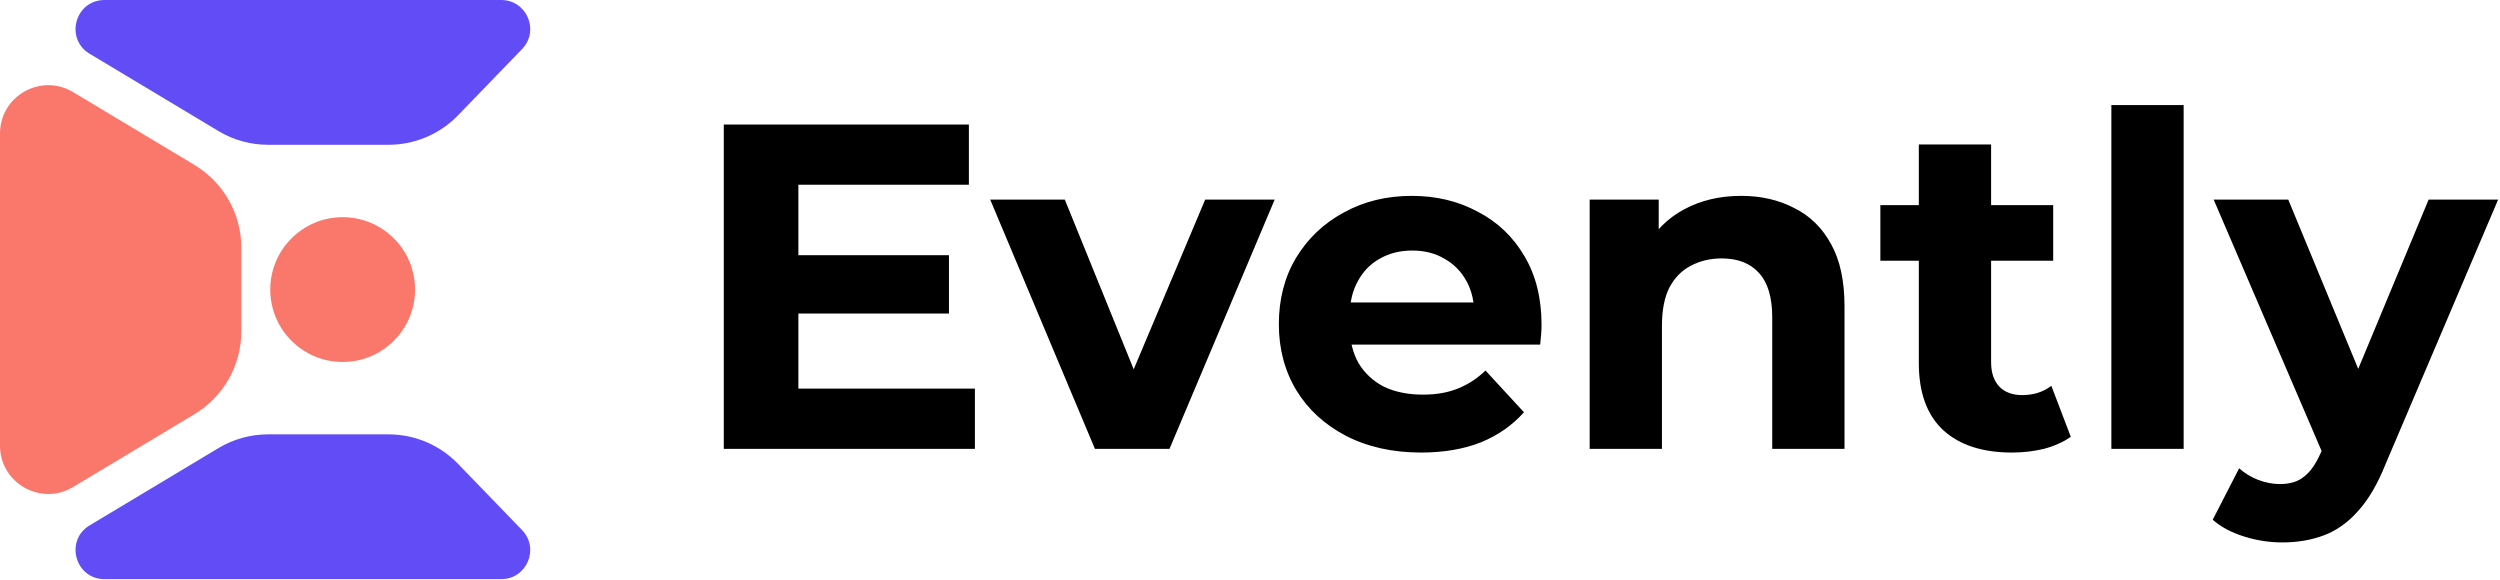
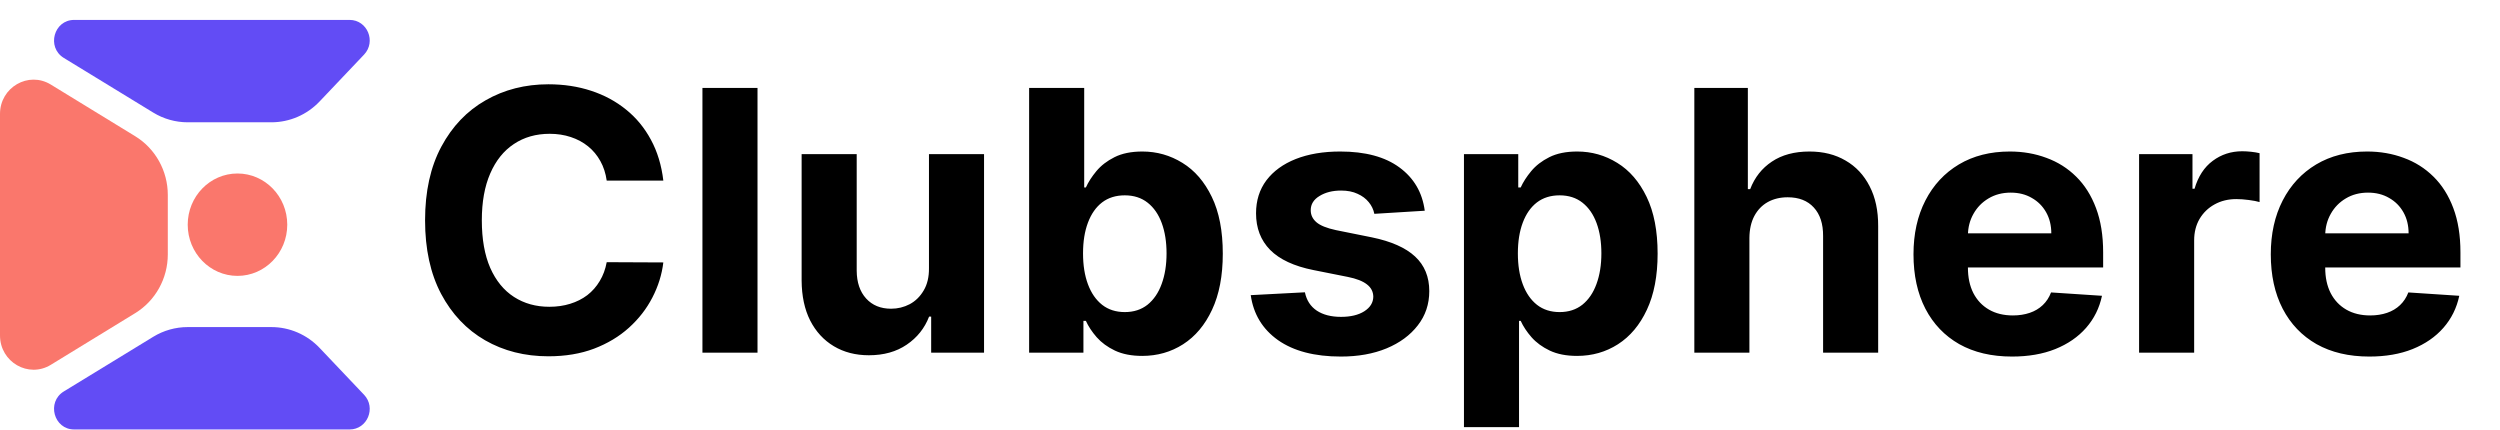
- <svg xmlns="http://www.w3.org/2000/svg" width="518" height="120" viewBox="0 0 518 120" fill="none">
-   <path d="M-3.08811e-06 27.662C-1.72904e-06 19.889 8.48 15.088 15.145 19.087L40.29 34.174C46.314 37.788 50 44.299 50 51.324L50 68.676C50 75.701 46.314 82.212 40.29 85.826L15.145 100.913C8.48 104.912 -1.57555e-05 100.111 -1.43965e-05 92.338L-3.08811e-06 27.662Z" fill="#FA776C" />
-   <path d="M103.855 -3.00576e-06C109.151 -1.88027e-06 111.85 6.362 108.169 10.17L94.896 23.9C91.128 27.799 85.938 30 80.516 30L55.54 30C51.915 30 48.358 29.015 45.25 27.15L18.575 11.145C13.357 8.014 15.577 -2.17645e-05 21.662 -2.04714e-05L103.855 -3.00576e-06Z" fill="#624CF5" />
-   <path d="M103.855 120C109.151 120 111.85 113.638 108.169 109.83L94.896 96.1C91.128 92.201 85.938 90 80.516 90L55.54 90C51.915 90 48.358 90.985 45.25 92.85L18.575 108.855C13.357 111.986 15.577 120 21.662 120L103.855 120Z" fill="#624CF5" />
-   <rect x="56" y="45" width="30" height="30" rx="15" fill="#FA776C" />
-   <path d="M164.272 52.872H196.624V64.968H164.272V52.872ZM165.424 80.52H202V93H149.968V25.8H200.752V38.28H165.424V80.52ZM226.866 93L205.169 41.352H220.626L238.674 85.8H230.994L249.714 41.352H264.114L242.322 93H226.866ZM294.45 93.768C288.562 93.768 283.378 92.616 278.898 90.312C274.482 88.008 271.058 84.872 268.626 80.904C266.194 76.872 264.978 72.296 264.978 67.176C264.978 61.992 266.162 57.416 268.53 53.448C270.962 49.416 274.258 46.28 278.418 44.04C282.578 41.736 287.282 40.584 292.53 40.584C297.586 40.584 302.13 41.672 306.162 43.848C310.258 45.96 313.49 49.032 315.858 53.064C318.226 57.032 319.41 61.8 319.41 67.368C319.41 67.944 319.378 68.616 319.314 69.384C319.25 70.088 319.186 70.76 319.122 71.4H277.17V62.664H311.25L305.49 65.256C305.49 62.568 304.946 60.232 303.858 58.248C302.77 56.264 301.266 54.728 299.346 53.64C297.426 52.488 295.186 51.912 292.626 51.912C290.066 51.912 287.794 52.488 285.81 53.64C283.89 54.728 282.386 56.296 281.298 58.344C280.21 60.328 279.666 62.696 279.666 65.448V67.752C279.666 70.568 280.274 73.064 281.49 75.24C282.77 77.352 284.53 78.984 286.77 80.136C289.074 81.224 291.762 81.768 294.834 81.768C297.586 81.768 299.986 81.352 302.034 80.52C304.146 79.688 306.066 78.44 307.794 76.776L315.762 85.416C313.394 88.104 310.418 90.184 306.834 91.656C303.25 93.064 299.122 93.768 294.45 93.768ZM360.773 40.584C364.869 40.584 368.517 41.416 371.717 43.08C374.981 44.68 377.541 47.176 379.397 50.568C381.253 53.896 382.181 58.184 382.181 63.432V93H367.205V65.736C367.205 61.576 366.277 58.504 364.421 56.52C362.629 54.536 360.069 53.544 356.741 53.544C354.373 53.544 352.229 54.056 350.309 55.08C348.453 56.04 346.981 57.544 345.893 59.592C344.869 61.64 344.357 64.264 344.357 67.464V93H329.381V41.352H343.685V55.656L340.997 51.336C342.853 47.88 345.509 45.224 348.965 43.368C352.421 41.512 356.357 40.584 360.773 40.584ZM416.876 93.768C410.796 93.768 406.06 92.232 402.668 89.16C399.276 86.024 397.58 81.384 397.58 75.24V29.928H412.556V75.048C412.556 77.224 413.132 78.92 414.284 80.136C415.436 81.288 417.004 81.864 418.988 81.864C421.356 81.864 423.372 81.224 425.036 79.944L429.068 90.504C427.532 91.592 425.676 92.424 423.5 93C421.388 93.512 419.18 93.768 416.876 93.768ZM389.612 54.024V42.504H425.42V54.024H389.612ZM437.475 93V21.768H452.451V93H437.475ZM472.878 112.392C470.19 112.392 467.534 111.976 464.91 111.144C462.286 110.312 460.142 109.16 458.477 107.688L463.95 97.032C465.102 98.056 466.414 98.856 467.886 99.432C469.422 100.008 470.926 100.296 472.398 100.296C474.51 100.296 476.174 99.784 477.39 98.76C478.67 97.8 479.822 96.168 480.846 93.864L483.534 87.528L484.686 85.896L503.214 41.352H517.614L494.286 96.168C492.622 100.328 490.702 103.592 488.526 105.96C486.414 108.328 484.046 109.992 481.422 110.952C478.862 111.912 476.014 112.392 472.878 112.392ZM481.71 95.016L458.669 41.352H474.126L491.982 84.552L481.71 95.016Z" fill="black" />
+ <svg xmlns="http://www.w3.org/2000/svg" width="879" height="151" viewBox="0 0 879 151" fill="none">
+   <path d="M1.33439e-05 40.06C1.49476e-05 30.7 10.006 24.919 17.871 29.735L47.542 47.902C54.651 52.254 59 60.093 59 68.553V89.448C59 97.907 54.651 105.746 47.542 110.099L17.871 128.265C10.006 133.081 -1.60362e-06 127.3 0 117.94L1.33439e-05 40.06Z" fill="#FA776C" />
+   <path d="M122.917 7C129.157 7 132.336 14.634 128 19.204L112.362 35.681C107.923 40.358 101.809 43 95.421 43H65.994C61.724 43 57.533 41.818 53.871 39.58L22.444 20.374C16.297 16.617 18.912 7 26.081 7L122.917 7Z" fill="#624CF5" />
+   <path d="M122.917 151C129.157 151 132.336 143.366 128 138.796L112.362 122.319C107.923 117.642 101.809 115 95.421 115H65.994C61.724 115 57.533 116.182 53.871 118.42L22.444 137.626C16.297 141.383 18.912 151 26.081 151H122.917Z" fill="#624CF5" />
+   <path d="M101 79C101 69.059 93.165 61 83.5 61C73.835 61 66 69.059 66 79C66 88.941 73.835 97 83.5 97C93.165 97 101 88.941 101 79Z" fill="#FA776C" />
+   <path d="M233.227 63.5H213.318C212.955 60.924 212.212 58.636 211.091 56.636C209.97 54.606 208.53 52.879 206.773 51.455C205.015 50.03 202.985 48.939 200.682 48.182C198.409 47.424 195.939 47.045 193.273 47.045C188.455 47.045 184.258 48.242 180.682 50.636C177.106 53 174.333 56.455 172.364 61C170.394 65.515 169.409 71 169.409 77.454C169.409 84.091 170.394 89.667 172.364 94.182C174.364 98.697 177.152 102.106 180.727 104.409C184.303 106.712 188.439 107.864 193.136 107.864C195.773 107.864 198.212 107.515 200.455 106.818C202.727 106.121 204.742 105.106 206.5 103.773C208.258 102.409 209.712 100.758 210.864 98.818C212.045 96.879 212.864 94.667 213.318 92.182L233.227 92.273C232.712 96.546 231.424 100.667 229.364 104.636C227.333 108.576 224.591 112.106 221.136 115.227C217.712 118.318 213.621 120.773 208.864 122.591C204.136 124.379 198.788 125.273 192.818 125.273C184.515 125.273 177.091 123.394 170.545 119.636C164.03 115.879 158.879 110.439 155.091 103.318C151.333 96.197 149.455 87.576 149.455 77.454C149.455 67.303 151.364 58.667 155.182 51.545C159 44.424 164.182 39 170.727 35.273C177.273 31.515 184.636 29.636 192.818 29.636C198.212 29.636 203.212 30.394 207.818 31.909C212.455 33.424 216.561 35.636 220.136 38.545C223.712 41.424 226.621 44.955 228.864 49.136C231.136 53.318 232.591 58.106 233.227 63.5ZM266.341 30.909V124H246.977V30.909H266.341ZM326.625 94.273V54.182H345.989V124H327.398V111.318H326.67C325.095 115.409 322.473 118.697 318.807 121.182C315.17 123.667 310.731 124.909 305.489 124.909C300.822 124.909 296.716 123.848 293.17 121.727C289.625 119.606 286.852 116.591 284.852 112.682C282.883 108.773 281.883 104.091 281.852 98.636V54.182H301.216V95.182C301.246 99.303 302.352 102.561 304.534 104.955C306.716 107.348 309.64 108.545 313.307 108.545C315.64 108.545 317.822 108.015 319.852 106.955C321.883 105.864 323.519 104.258 324.761 102.136C326.034 100.015 326.655 97.394 326.625 94.273ZM361.841 124V30.909H381.205V65.909H381.795C382.644 64.03 383.871 62.121 385.477 60.182C387.114 58.212 389.235 56.576 391.841 55.273C394.477 53.939 397.75 53.273 401.659 53.273C406.75 53.273 411.447 54.606 415.75 57.273C420.053 59.909 423.492 63.894 426.068 69.227C428.644 74.53 429.932 81.182 429.932 89.182C429.932 96.97 428.674 103.545 426.159 108.909C423.674 114.242 420.28 118.288 415.977 121.045C411.705 123.773 406.917 125.136 401.614 125.136C397.856 125.136 394.659 124.515 392.023 123.273C389.417 122.03 387.28 120.47 385.614 118.591C383.947 116.682 382.674 114.758 381.795 112.818H380.932V124H361.841ZM380.795 89.091C380.795 93.242 381.371 96.864 382.523 99.954C383.674 103.045 385.341 105.455 387.523 107.182C389.705 108.879 392.356 109.727 395.477 109.727C398.629 109.727 401.295 108.864 403.477 107.136C405.659 105.379 407.311 102.955 408.432 99.864C409.583 96.742 410.159 93.151 410.159 89.091C410.159 85.061 409.598 81.515 408.477 78.454C407.356 75.394 405.705 73 403.523 71.273C401.341 69.546 398.659 68.682 395.477 68.682C392.326 68.682 389.659 69.515 387.477 71.182C385.326 72.849 383.674 75.212 382.523 78.273C381.371 81.333 380.795 84.939 380.795 89.091ZM500.943 74.091L483.216 75.182C482.913 73.667 482.261 72.303 481.261 71.091C480.261 69.849 478.943 68.864 477.307 68.136C475.701 67.379 473.777 67 471.534 67C468.534 67 466.004 67.636 463.943 68.909C461.883 70.151 460.852 71.818 460.852 73.909C460.852 75.576 461.519 76.985 462.852 78.136C464.186 79.288 466.473 80.212 469.716 80.909L482.352 83.454C489.14 84.849 494.201 87.091 497.534 90.182C500.867 93.273 502.534 97.333 502.534 102.364C502.534 106.939 501.186 110.955 498.489 114.409C495.822 117.864 492.155 120.561 487.489 122.5C482.852 124.409 477.504 125.364 471.443 125.364C462.201 125.364 454.837 123.439 449.352 119.591C443.898 115.712 440.701 110.439 439.761 103.773L458.807 102.773C459.383 105.591 460.777 107.742 462.989 109.227C465.201 110.682 468.034 111.409 471.489 111.409C474.883 111.409 477.61 110.758 479.67 109.455C481.761 108.121 482.822 106.409 482.852 104.318C482.822 102.561 482.08 101.121 480.625 100C479.17 98.849 476.928 97.97 473.898 97.364L461.807 94.954C454.989 93.591 449.913 91.227 446.58 87.864C443.277 84.5 441.625 80.212 441.625 75C441.625 70.515 442.837 66.651 445.261 63.409C447.716 60.167 451.155 57.667 455.58 55.909C460.034 54.151 465.246 53.273 471.216 53.273C480.034 53.273 486.973 55.136 492.034 58.864C497.125 62.591 500.095 67.667 500.943 74.091ZM514.727 150.182V54.182H533.818V65.909H534.682C535.53 64.03 536.758 62.121 538.364 60.182C540 58.212 542.121 56.576 544.727 55.273C547.364 53.939 550.636 53.273 554.545 53.273C559.636 53.273 564.333 54.606 568.636 57.273C572.939 59.909 576.379 63.894 578.955 69.227C581.53 74.53 582.818 81.182 582.818 89.182C582.818 96.97 581.561 103.545 579.045 108.909C576.561 114.242 573.167 118.288 568.864 121.045C564.591 123.773 559.803 125.136 554.5 125.136C550.742 125.136 547.545 124.515 544.909 123.273C542.303 122.03 540.167 120.47 538.5 118.591C536.833 116.682 535.561 114.758 534.682 112.818H534.091V150.182H514.727ZM533.682 89.091C533.682 93.242 534.258 96.864 535.409 99.954C536.561 103.045 538.227 105.455 540.409 107.182C542.591 108.879 545.242 109.727 548.364 109.727C551.515 109.727 554.182 108.864 556.364 107.136C558.545 105.379 560.197 102.955 561.318 99.864C562.47 96.742 563.045 93.151 563.045 89.091C563.045 85.061 562.485 81.515 561.364 78.454C560.242 75.394 558.591 73 556.409 71.273C554.227 69.546 551.545 68.682 548.364 68.682C545.212 68.682 542.545 69.515 540.364 71.182C538.212 72.849 536.561 75.212 535.409 78.273C534.258 81.333 533.682 84.939 533.682 89.091ZM615.091 83.636V124H595.727V30.909H614.545V66.5H615.364C616.939 62.379 619.485 59.151 623 56.818C626.515 54.455 630.924 53.273 636.227 53.273C641.076 53.273 645.303 54.333 648.909 56.455C652.545 58.545 655.364 61.561 657.364 65.5C659.394 69.409 660.394 74.091 660.364 79.546V124H641V83C641.03 78.697 639.939 75.349 637.727 72.954C635.545 70.561 632.485 69.364 628.545 69.364C625.909 69.364 623.576 69.924 621.545 71.046C619.545 72.167 617.97 73.803 616.818 75.954C615.697 78.076 615.121 80.636 615.091 83.636ZM707.42 125.364C700.239 125.364 694.057 123.909 688.875 121C683.723 118.061 679.754 113.909 676.966 108.545C674.178 103.152 672.784 96.773 672.784 89.409C672.784 82.227 674.178 75.924 676.966 70.5C679.754 65.076 683.678 60.849 688.739 57.818C693.83 54.788 699.799 53.273 706.648 53.273C711.254 53.273 715.542 54.015 719.511 55.5C723.511 56.955 726.996 59.151 729.966 62.091C732.966 65.03 735.299 68.727 736.966 73.182C738.633 77.606 739.466 82.788 739.466 88.727V94.046H680.511V82.046H721.239C721.239 79.258 720.633 76.788 719.42 74.636C718.208 72.485 716.527 70.803 714.375 69.591C712.254 68.349 709.784 67.727 706.966 67.727C704.027 67.727 701.42 68.409 699.148 69.773C696.905 71.106 695.148 72.909 693.875 75.182C692.602 77.424 691.951 79.924 691.92 82.682V94.091C691.92 97.546 692.557 100.53 693.83 103.045C695.133 105.561 696.966 107.5 699.33 108.864C701.693 110.227 704.496 110.909 707.739 110.909C709.89 110.909 711.86 110.606 713.648 110C715.436 109.394 716.966 108.485 718.239 107.273C719.511 106.061 720.481 104.576 721.148 102.818L739.057 104C738.148 108.303 736.284 112.061 733.466 115.273C730.678 118.455 727.072 120.939 722.648 122.727C718.254 124.485 713.178 125.364 707.42 125.364ZM752.102 124V54.182H770.875V66.364H771.602C772.875 62.03 775.011 58.758 778.011 56.545C781.011 54.303 784.466 53.182 788.375 53.182C789.345 53.182 790.39 53.242 791.511 53.364C792.633 53.485 793.617 53.651 794.466 53.864V71.046C793.557 70.773 792.299 70.53 790.693 70.318C789.087 70.106 787.617 70 786.284 70C783.436 70 780.89 70.621 778.648 71.864C776.436 73.076 774.678 74.773 773.375 76.954C772.102 79.136 771.466 81.651 771.466 84.5V124H752.102ZM833.045 125.364C825.864 125.364 819.682 123.909 814.5 121C809.348 118.061 805.379 113.909 802.591 108.545C799.803 103.152 798.409 96.773 798.409 89.409C798.409 82.227 799.803 75.924 802.591 70.5C805.379 65.076 809.303 60.849 814.364 57.818C819.455 54.788 825.424 53.273 832.273 53.273C836.879 53.273 841.167 54.015 845.136 55.5C849.136 56.955 852.621 59.151 855.591 62.091C858.591 65.03 860.924 68.727 862.591 73.182C864.258 77.606 865.091 82.788 865.091 88.727V94.046H806.136V82.046H846.864C846.864 79.258 846.258 76.788 845.045 74.636C843.833 72.485 842.152 70.803 840 69.591C837.879 68.349 835.409 67.727 832.591 67.727C829.652 67.727 827.045 68.409 824.773 69.773C822.53 71.106 820.773 72.909 819.5 75.182C818.227 77.424 817.576 79.924 817.545 82.682V94.091C817.545 97.546 818.182 100.53 819.455 103.045C820.758 105.561 822.591 107.5 824.955 108.864C827.318 110.227 830.121 110.909 833.364 110.909C835.515 110.909 837.485 110.606 839.273 110C841.061 109.394 842.591 108.485 843.864 107.273C845.136 106.061 846.106 104.576 846.773 102.818L864.682 104C863.773 108.303 861.909 112.061 859.091 115.273C856.303 118.455 852.697 120.939 848.273 122.727C843.879 124.485 838.803 125.364 833.045 125.364Z" fill="black" />
</svg>
